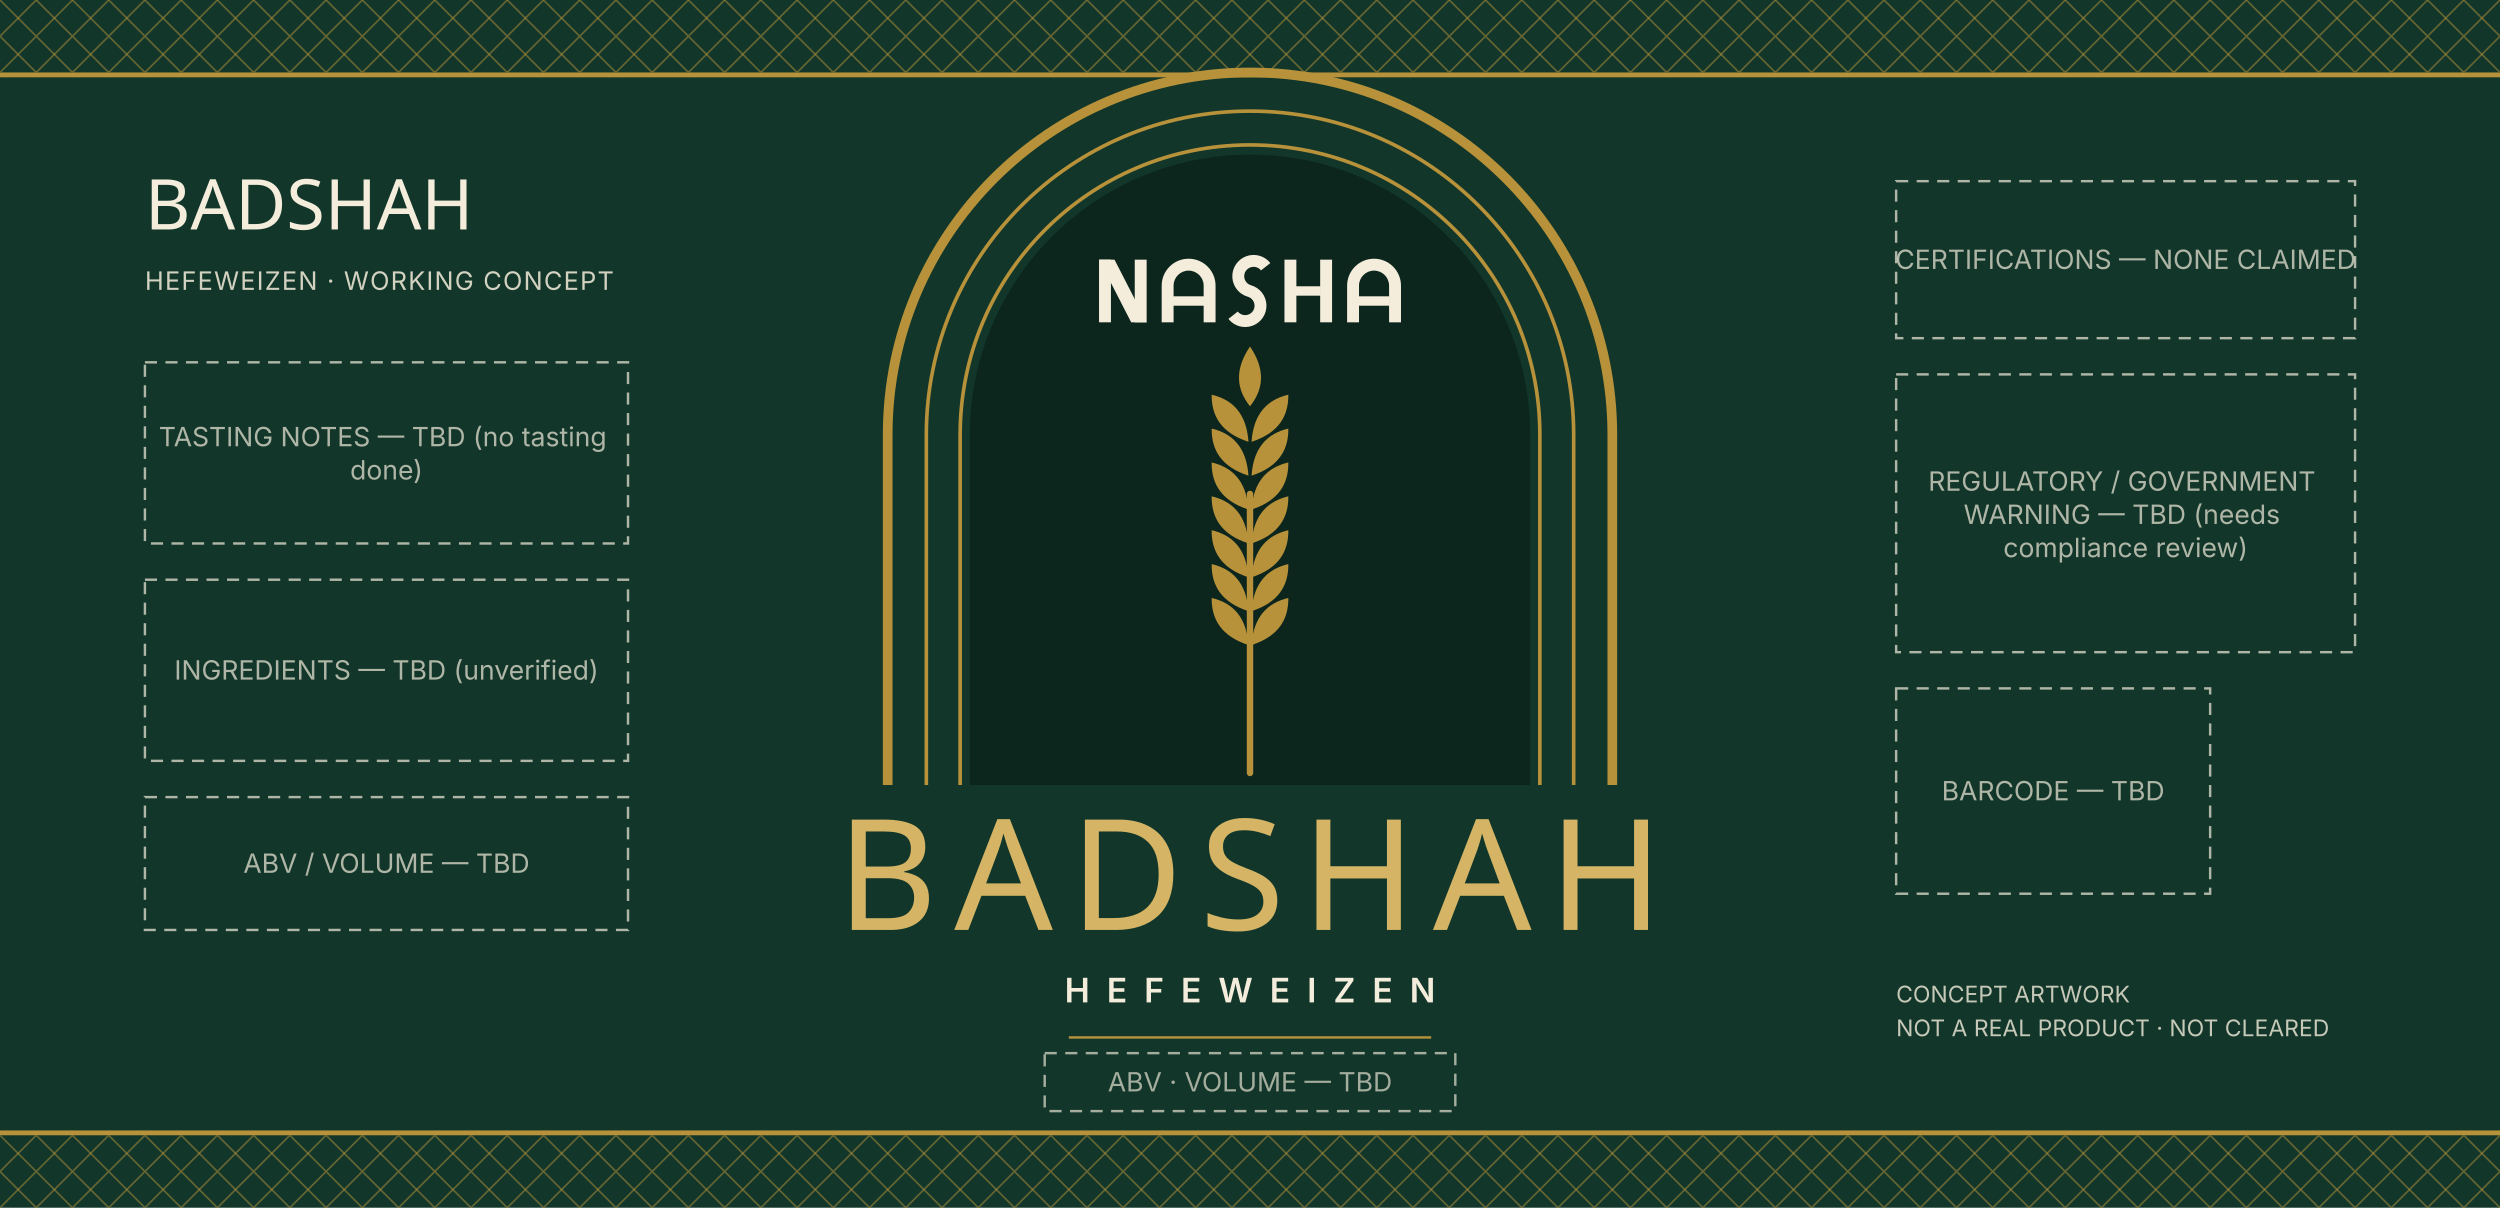
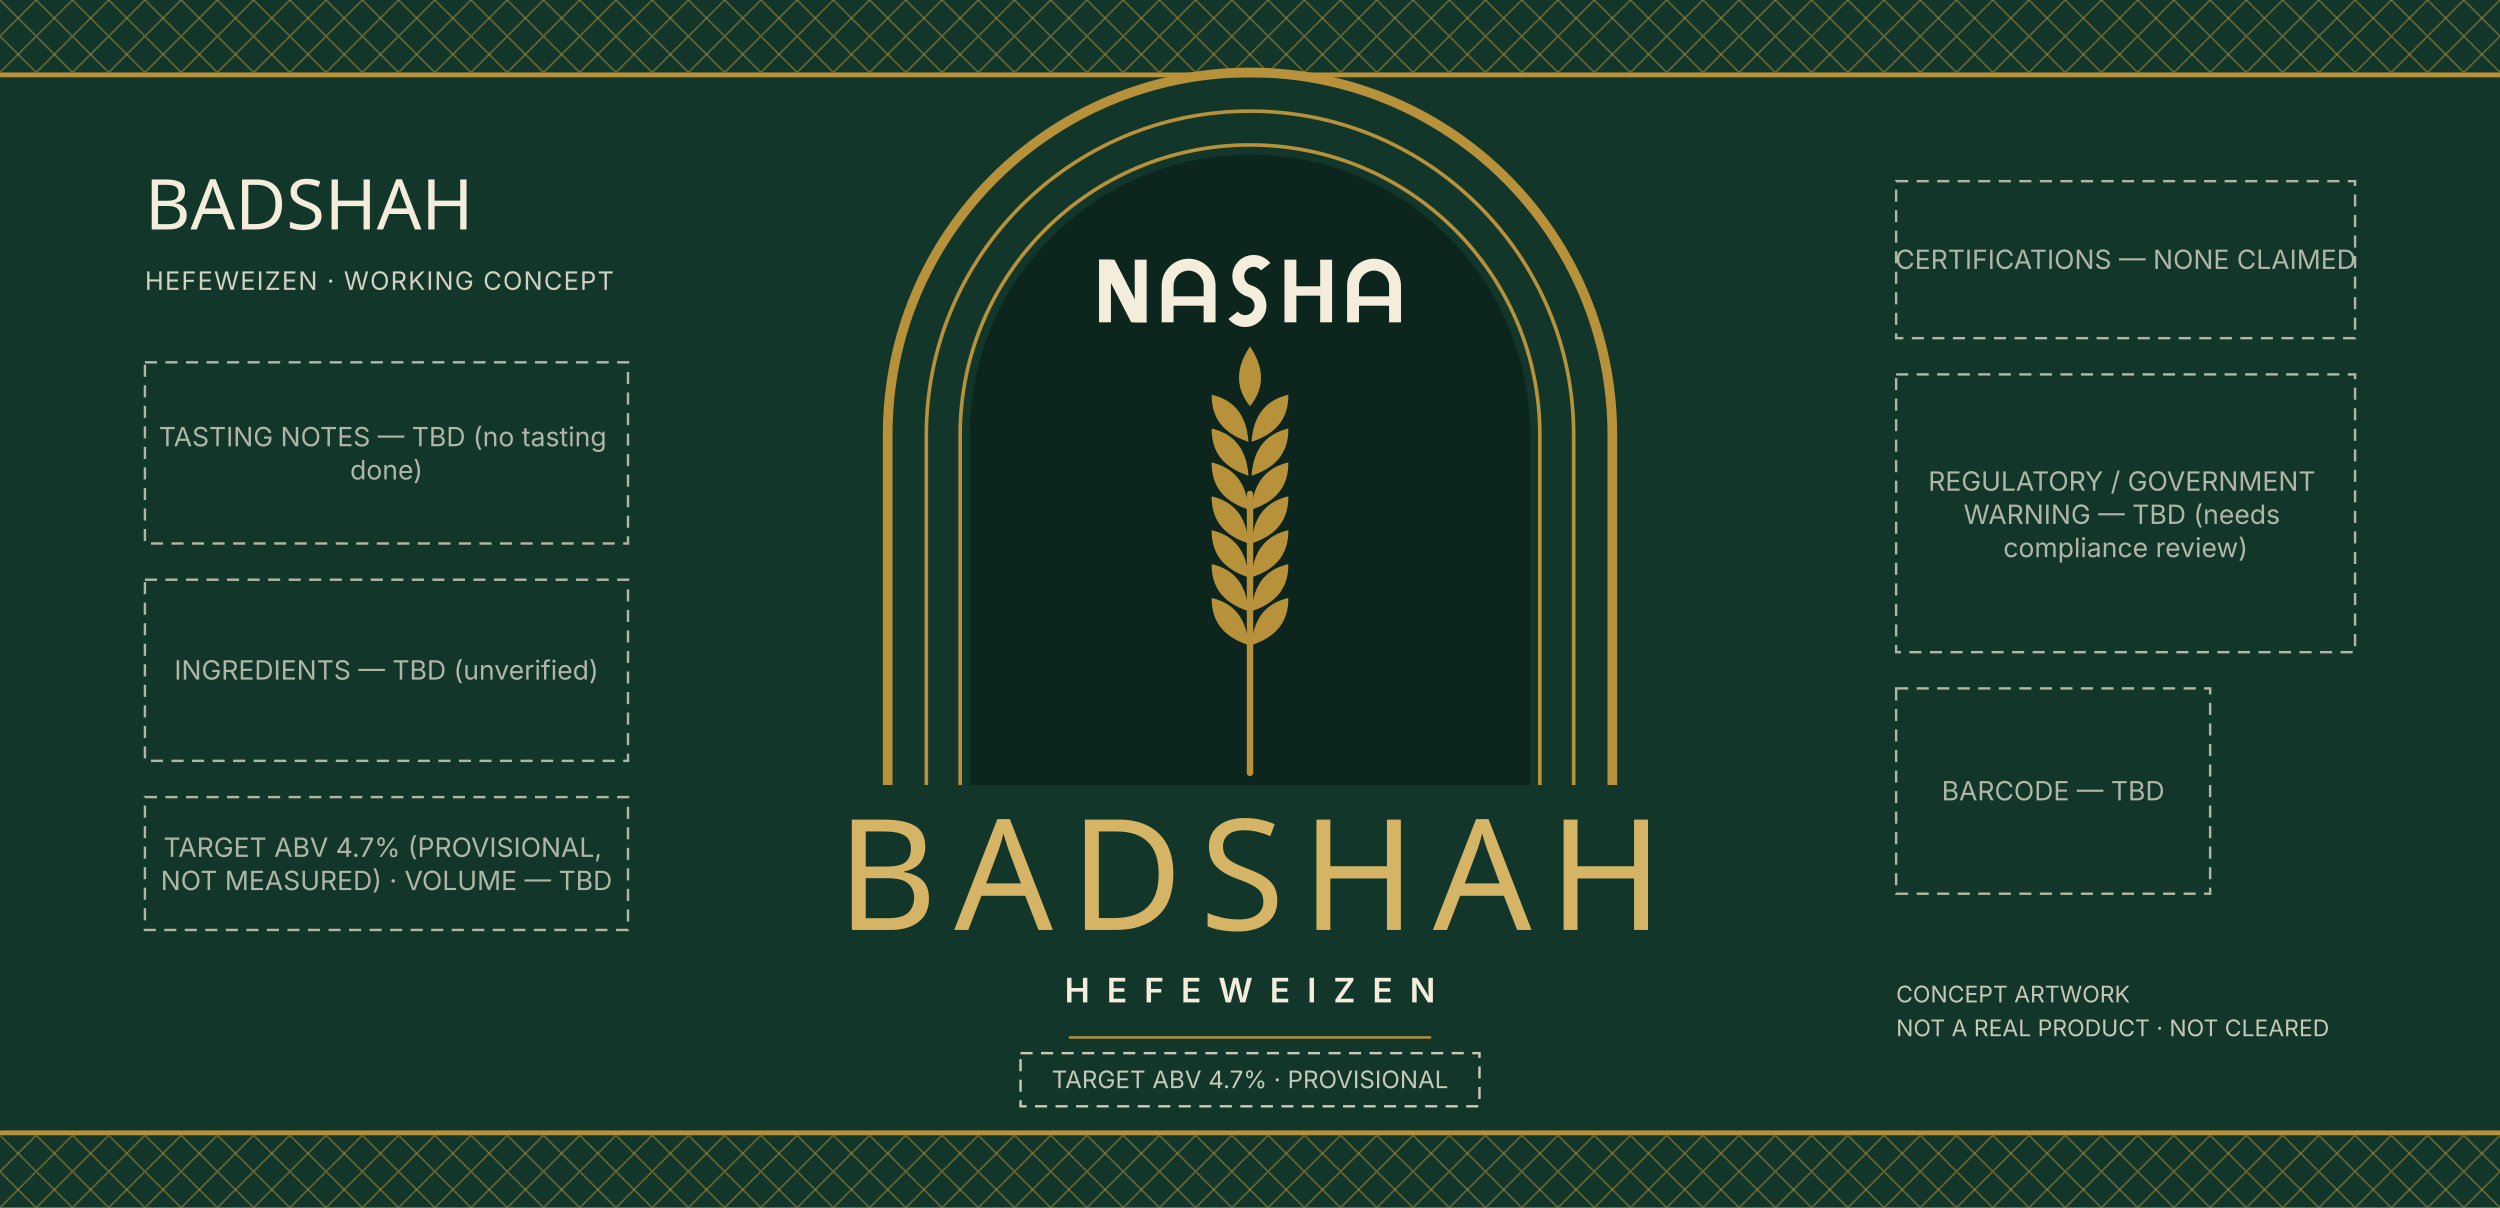
<svg xmlns="http://www.w3.org/2000/svg" viewBox="0 0 2070 1000" width="2070" height="1000">
  <rect width="2070" height="1000" fill="#12372A" />
  <g clip-path="url(#lat0_0)">
    <clipPath id="lat0_0">
      <rect x="0" y="0" width="2070" height="60" />
    </clipPath>
    <path d="M-30,60L30,0M-30,0L30,60" stroke="#B8923A" stroke-width="1.4" opacity="0.5" fill="none" />
    <path d="M0,60L60,0M0,0L60,60" stroke="#B8923A" stroke-width="1.4" opacity="0.5" fill="none" />
    <path d="M30,60L90,0M30,0L90,60" stroke="#B8923A" stroke-width="1.4" opacity="0.5" fill="none" />
    <path d="M60,60L120,0M60,0L120,60" stroke="#B8923A" stroke-width="1.4" opacity="0.5" fill="none" />
    <path d="M90,60L150,0M90,0L150,60" stroke="#B8923A" stroke-width="1.4" opacity="0.5" fill="none" />
    <path d="M120,60L180,0M120,0L180,60" stroke="#B8923A" stroke-width="1.4" opacity="0.5" fill="none" />
    <path d="M150,60L210,0M150,0L210,60" stroke="#B8923A" stroke-width="1.4" opacity="0.5" fill="none" />
    <path d="M180,60L240,0M180,0L240,60" stroke="#B8923A" stroke-width="1.4" opacity="0.5" fill="none" />
    <path d="M210,60L270,0M210,0L270,60" stroke="#B8923A" stroke-width="1.4" opacity="0.5" fill="none" />
    <path d="M240,60L300,0M240,0L300,60" stroke="#B8923A" stroke-width="1.4" opacity="0.5" fill="none" />
    <path d="M270,60L330,0M270,0L330,60" stroke="#B8923A" stroke-width="1.4" opacity="0.5" fill="none" />
    <path d="M300,60L360,0M300,0L360,60" stroke="#B8923A" stroke-width="1.4" opacity="0.5" fill="none" />
    <path d="M330,60L390,0M330,0L390,60" stroke="#B8923A" stroke-width="1.4" opacity="0.5" fill="none" />
    <path d="M360,60L420,0M360,0L420,60" stroke="#B8923A" stroke-width="1.4" opacity="0.5" fill="none" />
    <path d="M390,60L450,0M390,0L450,60" stroke="#B8923A" stroke-width="1.4" opacity="0.5" fill="none" />
    <path d="M420,60L480,0M420,0L480,60" stroke="#B8923A" stroke-width="1.4" opacity="0.5" fill="none" />
    <path d="M450,60L510,0M450,0L510,60" stroke="#B8923A" stroke-width="1.4" opacity="0.5" fill="none" />
    <path d="M480,60L540,0M480,0L540,60" stroke="#B8923A" stroke-width="1.4" opacity="0.5" fill="none" />
    <path d="M510,60L570,0M510,0L570,60" stroke="#B8923A" stroke-width="1.4" opacity="0.5" fill="none" />
    <path d="M540,60L600,0M540,0L600,60" stroke="#B8923A" stroke-width="1.4" opacity="0.5" fill="none" />
    <path d="M570,60L630,0M570,0L630,60" stroke="#B8923A" stroke-width="1.4" opacity="0.5" fill="none" />
    <path d="M600,60L660,0M600,0L660,60" stroke="#B8923A" stroke-width="1.4" opacity="0.5" fill="none" />
    <path d="M630,60L690,0M630,0L690,60" stroke="#B8923A" stroke-width="1.4" opacity="0.5" fill="none" />
    <path d="M660,60L720,0M660,0L720,60" stroke="#B8923A" stroke-width="1.4" opacity="0.5" fill="none" />
    <path d="M690,60L750,0M690,0L750,60" stroke="#B8923A" stroke-width="1.4" opacity="0.5" fill="none" />
    <path d="M720,60L780,0M720,0L780,60" stroke="#B8923A" stroke-width="1.4" opacity="0.5" fill="none" />
    <path d="M750,60L810,0M750,0L810,60" stroke="#B8923A" stroke-width="1.4" opacity="0.5" fill="none" />
    <path d="M780,60L840,0M780,0L840,60" stroke="#B8923A" stroke-width="1.4" opacity="0.5" fill="none" />
    <path d="M810,60L870,0M810,0L870,60" stroke="#B8923A" stroke-width="1.4" opacity="0.5" fill="none" />
    <path d="M840,60L900,0M840,0L900,60" stroke="#B8923A" stroke-width="1.4" opacity="0.5" fill="none" />
    <path d="M870,60L930,0M870,0L930,60" stroke="#B8923A" stroke-width="1.4" opacity="0.5" fill="none" />
    <path d="M900,60L960,0M900,0L960,60" stroke="#B8923A" stroke-width="1.4" opacity="0.5" fill="none" />
    <path d="M930,60L990,0M930,0L990,60" stroke="#B8923A" stroke-width="1.4" opacity="0.5" fill="none" />
    <path d="M960,60L1020,0M960,0L1020,60" stroke="#B8923A" stroke-width="1.4" opacity="0.5" fill="none" />
    <path d="M990,60L1050,0M990,0L1050,60" stroke="#B8923A" stroke-width="1.4" opacity="0.5" fill="none" />
    <path d="M1020,60L1080,0M1020,0L1080,60" stroke="#B8923A" stroke-width="1.4" opacity="0.5" fill="none" />
    <path d="M1050,60L1110,0M1050,0L1110,60" stroke="#B8923A" stroke-width="1.4" opacity="0.5" fill="none" />
    <path d="M1080,60L1140,0M1080,0L1140,60" stroke="#B8923A" stroke-width="1.4" opacity="0.5" fill="none" />
    <path d="M1110,60L1170,0M1110,0L1170,60" stroke="#B8923A" stroke-width="1.4" opacity="0.5" fill="none" />
    <path d="M1140,60L1200,0M1140,0L1200,60" stroke="#B8923A" stroke-width="1.4" opacity="0.5" fill="none" />
    <path d="M1170,60L1230,0M1170,0L1230,60" stroke="#B8923A" stroke-width="1.4" opacity="0.5" fill="none" />
    <path d="M1200,60L1260,0M1200,0L1260,60" stroke="#B8923A" stroke-width="1.4" opacity="0.5" fill="none" />
    <path d="M1230,60L1290,0M1230,0L1290,60" stroke="#B8923A" stroke-width="1.4" opacity="0.5" fill="none" />
    <path d="M1260,60L1320,0M1260,0L1320,60" stroke="#B8923A" stroke-width="1.4" opacity="0.5" fill="none" />
    <path d="M1290,60L1350,0M1290,0L1350,60" stroke="#B8923A" stroke-width="1.4" opacity="0.5" fill="none" />
    <path d="M1320,60L1380,0M1320,0L1380,60" stroke="#B8923A" stroke-width="1.4" opacity="0.5" fill="none" />
    <path d="M1350,60L1410,0M1350,0L1410,60" stroke="#B8923A" stroke-width="1.4" opacity="0.5" fill="none" />
    <path d="M1380,60L1440,0M1380,0L1440,60" stroke="#B8923A" stroke-width="1.4" opacity="0.5" fill="none" />
    <path d="M1410,60L1470,0M1410,0L1470,60" stroke="#B8923A" stroke-width="1.4" opacity="0.5" fill="none" />
    <path d="M1440,60L1500,0M1440,0L1500,60" stroke="#B8923A" stroke-width="1.4" opacity="0.5" fill="none" />
    <path d="M1470,60L1530,0M1470,0L1530,60" stroke="#B8923A" stroke-width="1.4" opacity="0.5" fill="none" />
    <path d="M1500,60L1560,0M1500,0L1560,60" stroke="#B8923A" stroke-width="1.4" opacity="0.5" fill="none" />
    <path d="M1530,60L1590,0M1530,0L1590,60" stroke="#B8923A" stroke-width="1.4" opacity="0.5" fill="none" />
    <path d="M1560,60L1620,0M1560,0L1620,60" stroke="#B8923A" stroke-width="1.4" opacity="0.5" fill="none" />
    <path d="M1590,60L1650,0M1590,0L1650,60" stroke="#B8923A" stroke-width="1.4" opacity="0.5" fill="none" />
    <path d="M1620,60L1680,0M1620,0L1680,60" stroke="#B8923A" stroke-width="1.4" opacity="0.5" fill="none" />
    <path d="M1650,60L1710,0M1650,0L1710,60" stroke="#B8923A" stroke-width="1.4" opacity="0.5" fill="none" />
    <path d="M1680,60L1740,0M1680,0L1740,60" stroke="#B8923A" stroke-width="1.4" opacity="0.5" fill="none" />
    <path d="M1710,60L1770,0M1710,0L1770,60" stroke="#B8923A" stroke-width="1.4" opacity="0.5" fill="none" />
    <path d="M1740,60L1800,0M1740,0L1800,60" stroke="#B8923A" stroke-width="1.4" opacity="0.5" fill="none" />
    <path d="M1770,60L1830,0M1770,0L1830,60" stroke="#B8923A" stroke-width="1.4" opacity="0.5" fill="none" />
    <path d="M1800,60L1860,0M1800,0L1860,60" stroke="#B8923A" stroke-width="1.4" opacity="0.5" fill="none" />
    <path d="M1830,60L1890,0M1830,0L1890,60" stroke="#B8923A" stroke-width="1.4" opacity="0.5" fill="none" />
    <path d="M1860,60L1920,0M1860,0L1920,60" stroke="#B8923A" stroke-width="1.4" opacity="0.5" fill="none" />
    <path d="M1890,60L1950,0M1890,0L1950,60" stroke="#B8923A" stroke-width="1.4" opacity="0.5" fill="none" />
    <path d="M1920,60L1980,0M1920,0L1980,60" stroke="#B8923A" stroke-width="1.4" opacity="0.5" fill="none" />
    <path d="M1950,60L2010,0M1950,0L2010,60" stroke="#B8923A" stroke-width="1.4" opacity="0.5" fill="none" />
    <path d="M1980,60L2040,0M1980,0L2040,60" stroke="#B8923A" stroke-width="1.4" opacity="0.5" fill="none" />
    <path d="M2010,60L2070,0M2010,0L2070,60" stroke="#B8923A" stroke-width="1.4" opacity="0.5" fill="none" />
    <path d="M2040,60L2100,0M2040,0L2100,60" stroke="#B8923A" stroke-width="1.4" opacity="0.5" fill="none" />
    <path d="M2070,60L2130,0M2070,0L2130,60" stroke="#B8923A" stroke-width="1.4" opacity="0.5" fill="none" />
    <path d="M2100,60L2160,0M2100,0L2160,60" stroke="#B8923A" stroke-width="1.4" opacity="0.5" fill="none" />
  </g>
  <g clip-path="url(#lat0_940)">
    <clipPath id="lat0_940">
      <rect x="0" y="940" width="2070" height="60" />
    </clipPath>
    <path d="M-30,1000L30,940M-30,940L30,1000" stroke="#B8923A" stroke-width="1.4" opacity="0.5" fill="none" />
    <path d="M0,1000L60,940M0,940L60,1000" stroke="#B8923A" stroke-width="1.4" opacity="0.5" fill="none" />
    <path d="M30,1000L90,940M30,940L90,1000" stroke="#B8923A" stroke-width="1.4" opacity="0.5" fill="none" />
    <path d="M60,1000L120,940M60,940L120,1000" stroke="#B8923A" stroke-width="1.4" opacity="0.5" fill="none" />
    <path d="M90,1000L150,940M90,940L150,1000" stroke="#B8923A" stroke-width="1.4" opacity="0.5" fill="none" />
    <path d="M120,1000L180,940M120,940L180,1000" stroke="#B8923A" stroke-width="1.4" opacity="0.5" fill="none" />
    <path d="M150,1000L210,940M150,940L210,1000" stroke="#B8923A" stroke-width="1.4" opacity="0.5" fill="none" />
    <path d="M180,1000L240,940M180,940L240,1000" stroke="#B8923A" stroke-width="1.4" opacity="0.5" fill="none" />
    <path d="M210,1000L270,940M210,940L270,1000" stroke="#B8923A" stroke-width="1.4" opacity="0.5" fill="none" />
    <path d="M240,1000L300,940M240,940L300,1000" stroke="#B8923A" stroke-width="1.4" opacity="0.5" fill="none" />
    <path d="M270,1000L330,940M270,940L330,1000" stroke="#B8923A" stroke-width="1.4" opacity="0.5" fill="none" />
    <path d="M300,1000L360,940M300,940L360,1000" stroke="#B8923A" stroke-width="1.4" opacity="0.5" fill="none" />
    <path d="M330,1000L390,940M330,940L390,1000" stroke="#B8923A" stroke-width="1.4" opacity="0.5" fill="none" />
    <path d="M360,1000L420,940M360,940L420,1000" stroke="#B8923A" stroke-width="1.4" opacity="0.5" fill="none" />
    <path d="M390,1000L450,940M390,940L450,1000" stroke="#B8923A" stroke-width="1.4" opacity="0.5" fill="none" />
    <path d="M420,1000L480,940M420,940L480,1000" stroke="#B8923A" stroke-width="1.4" opacity="0.5" fill="none" />
    <path d="M450,1000L510,940M450,940L510,1000" stroke="#B8923A" stroke-width="1.4" opacity="0.5" fill="none" />
    <path d="M480,1000L540,940M480,940L540,1000" stroke="#B8923A" stroke-width="1.4" opacity="0.5" fill="none" />
    <path d="M510,1000L570,940M510,940L570,1000" stroke="#B8923A" stroke-width="1.4" opacity="0.5" fill="none" />
    <path d="M540,1000L600,940M540,940L600,1000" stroke="#B8923A" stroke-width="1.4" opacity="0.5" fill="none" />
    <path d="M570,1000L630,940M570,940L630,1000" stroke="#B8923A" stroke-width="1.4" opacity="0.5" fill="none" />
    <path d="M600,1000L660,940M600,940L660,1000" stroke="#B8923A" stroke-width="1.4" opacity="0.5" fill="none" />
    <path d="M630,1000L690,940M630,940L690,1000" stroke="#B8923A" stroke-width="1.4" opacity="0.5" fill="none" />
    <path d="M660,1000L720,940M660,940L720,1000" stroke="#B8923A" stroke-width="1.4" opacity="0.5" fill="none" />
    <path d="M690,1000L750,940M690,940L750,1000" stroke="#B8923A" stroke-width="1.4" opacity="0.5" fill="none" />
    <path d="M720,1000L780,940M720,940L780,1000" stroke="#B8923A" stroke-width="1.4" opacity="0.5" fill="none" />
    <path d="M750,1000L810,940M750,940L810,1000" stroke="#B8923A" stroke-width="1.4" opacity="0.5" fill="none" />
    <path d="M780,1000L840,940M780,940L840,1000" stroke="#B8923A" stroke-width="1.4" opacity="0.5" fill="none" />
    <path d="M810,1000L870,940M810,940L870,1000" stroke="#B8923A" stroke-width="1.4" opacity="0.5" fill="none" />
    <path d="M840,1000L900,940M840,940L900,1000" stroke="#B8923A" stroke-width="1.4" opacity="0.5" fill="none" />
    <path d="M870,1000L930,940M870,940L930,1000" stroke="#B8923A" stroke-width="1.4" opacity="0.5" fill="none" />
    <path d="M900,1000L960,940M900,940L960,1000" stroke="#B8923A" stroke-width="1.4" opacity="0.5" fill="none" />
    <path d="M930,1000L990,940M930,940L990,1000" stroke="#B8923A" stroke-width="1.4" opacity="0.5" fill="none" />
    <path d="M960,1000L1020,940M960,940L1020,1000" stroke="#B8923A" stroke-width="1.4" opacity="0.5" fill="none" />
    <path d="M990,1000L1050,940M990,940L1050,1000" stroke="#B8923A" stroke-width="1.4" opacity="0.5" fill="none" />
    <path d="M1020,1000L1080,940M1020,940L1080,1000" stroke="#B8923A" stroke-width="1.4" opacity="0.5" fill="none" />
    <path d="M1050,1000L1110,940M1050,940L1110,1000" stroke="#B8923A" stroke-width="1.4" opacity="0.5" fill="none" />
    <path d="M1080,1000L1140,940M1080,940L1140,1000" stroke="#B8923A" stroke-width="1.4" opacity="0.5" fill="none" />
    <path d="M1110,1000L1170,940M1110,940L1170,1000" stroke="#B8923A" stroke-width="1.4" opacity="0.5" fill="none" />
    <path d="M1140,1000L1200,940M1140,940L1200,1000" stroke="#B8923A" stroke-width="1.4" opacity="0.5" fill="none" />
    <path d="M1170,1000L1230,940M1170,940L1230,1000" stroke="#B8923A" stroke-width="1.4" opacity="0.5" fill="none" />
    <path d="M1200,1000L1260,940M1200,940L1260,1000" stroke="#B8923A" stroke-width="1.4" opacity="0.5" fill="none" />
    <path d="M1230,1000L1290,940M1230,940L1290,1000" stroke="#B8923A" stroke-width="1.4" opacity="0.5" fill="none" />
    <path d="M1260,1000L1320,940M1260,940L1320,1000" stroke="#B8923A" stroke-width="1.4" opacity="0.5" fill="none" />
    <path d="M1290,1000L1350,940M1290,940L1350,1000" stroke="#B8923A" stroke-width="1.4" opacity="0.5" fill="none" />
    <path d="M1320,1000L1380,940M1320,940L1380,1000" stroke="#B8923A" stroke-width="1.4" opacity="0.5" fill="none" />
    <path d="M1350,1000L1410,940M1350,940L1410,1000" stroke="#B8923A" stroke-width="1.4" opacity="0.5" fill="none" />
    <path d="M1380,1000L1440,940M1380,940L1440,1000" stroke="#B8923A" stroke-width="1.4" opacity="0.5" fill="none" />
    <path d="M1410,1000L1470,940M1410,940L1470,1000" stroke="#B8923A" stroke-width="1.4" opacity="0.5" fill="none" />
    <path d="M1440,1000L1500,940M1440,940L1500,1000" stroke="#B8923A" stroke-width="1.4" opacity="0.5" fill="none" />
    <path d="M1470,1000L1530,940M1470,940L1530,1000" stroke="#B8923A" stroke-width="1.4" opacity="0.5" fill="none" />
    <path d="M1500,1000L1560,940M1500,940L1560,1000" stroke="#B8923A" stroke-width="1.4" opacity="0.5" fill="none" />
    <path d="M1530,1000L1590,940M1530,940L1590,1000" stroke="#B8923A" stroke-width="1.4" opacity="0.5" fill="none" />
    <path d="M1560,1000L1620,940M1560,940L1620,1000" stroke="#B8923A" stroke-width="1.4" opacity="0.5" fill="none" />
    <path d="M1590,1000L1650,940M1590,940L1650,1000" stroke="#B8923A" stroke-width="1.4" opacity="0.5" fill="none" />
    <path d="M1620,1000L1680,940M1620,940L1680,1000" stroke="#B8923A" stroke-width="1.4" opacity="0.5" fill="none" />
    <path d="M1650,1000L1710,940M1650,940L1710,1000" stroke="#B8923A" stroke-width="1.4" opacity="0.5" fill="none" />
    <path d="M1680,1000L1740,940M1680,940L1740,1000" stroke="#B8923A" stroke-width="1.4" opacity="0.5" fill="none" />
    <path d="M1710,1000L1770,940M1710,940L1770,1000" stroke="#B8923A" stroke-width="1.4" opacity="0.5" fill="none" />
    <path d="M1740,1000L1800,940M1740,940L1800,1000" stroke="#B8923A" stroke-width="1.4" opacity="0.5" fill="none" />
    <path d="M1770,1000L1830,940M1770,940L1830,1000" stroke="#B8923A" stroke-width="1.4" opacity="0.5" fill="none" />
    <path d="M1800,1000L1860,940M1800,940L1860,1000" stroke="#B8923A" stroke-width="1.4" opacity="0.5" fill="none" />
    <path d="M1830,1000L1890,940M1830,940L1890,1000" stroke="#B8923A" stroke-width="1.4" opacity="0.5" fill="none" />
    <path d="M1860,1000L1920,940M1860,940L1920,1000" stroke="#B8923A" stroke-width="1.4" opacity="0.5" fill="none" />
    <path d="M1890,1000L1950,940M1890,940L1950,1000" stroke="#B8923A" stroke-width="1.4" opacity="0.5" fill="none" />
    <path d="M1920,1000L1980,940M1920,940L1980,1000" stroke="#B8923A" stroke-width="1.4" opacity="0.5" fill="none" />
    <path d="M1950,1000L2010,940M1950,940L2010,1000" stroke="#B8923A" stroke-width="1.4" opacity="0.5" fill="none" />
    <path d="M1980,1000L2040,940M1980,940L2040,1000" stroke="#B8923A" stroke-width="1.4" opacity="0.5" fill="none" />
    <path d="M2010,1000L2070,940M2010,940L2070,1000" stroke="#B8923A" stroke-width="1.4" opacity="0.5" fill="none" />
    <path d="M2040,1000L2100,940M2040,940L2100,1000" stroke="#B8923A" stroke-width="1.4" opacity="0.5" fill="none" />
    <path d="M2070,1000L2130,940M2070,940L2130,1000" stroke="#B8923A" stroke-width="1.4" opacity="0.5" fill="none" />
    <path d="M2100,1000L2160,940M2100,940L2160,1000" stroke="#B8923A" stroke-width="1.4" opacity="0.5" fill="none" />
  </g>
  <rect x="0" y="60" width="2070" height="4" fill="#B8923A" />
  <rect x="0" y="936" width="2070" height="4" fill="#B8923A" />
  <path d="M735,650V360A300,300 0 0 1 1335,360V650" fill="none" stroke="#B8923A" stroke-width="8" />
  <path d="M767,650V360A268,268 0 0 1 1303,360V650" fill="none" stroke="#B8923A" stroke-width="3" />
  <path d="M795,650V360A240,240 0 0 1 1275,360V650" fill="none" stroke="#B8923A" stroke-width="3" />
  <path d="M803,650V360A232,232 0 0 1 1267,360V650Z" fill="#0C261D" />
  <g transform="translate(1035,640)">
    <path d="M0,0V-231.0" stroke="#B8923A" stroke-width="5.3" fill="none" stroke-linecap="round" />
    <path d="M-1.26,-105.90C-2.92,-129.73 -14.78,-140.88 -31.74,-144.90C-31.94,-127.47 -23.98,-113.27 -1.26,-105.90z" fill="#B8923A" />
    <path d="M1.26,-105.90C23.98,-113.27 31.94,-127.47 31.74,-144.90C14.78,-140.88 2.92,-129.73 1.26,-105.90z" fill="#B8923A" />
    <path d="M-1.26,-133.95C-2.92,-157.78 -14.78,-168.93 -31.74,-172.95C-31.94,-155.52 -23.98,-141.32 -1.26,-133.95z" fill="#B8923A" />
    <path d="M1.26,-133.95C23.98,-141.32 31.94,-155.52 31.74,-172.95C14.78,-168.93 2.92,-157.78 1.26,-133.95z" fill="#B8923A" />
    <path d="M-1.26,-162.00C-2.92,-185.83 -14.78,-196.98 -31.74,-201.00C-31.94,-183.57 -23.98,-169.37 -1.26,-162.00z" fill="#B8923A" />
    <path d="M1.26,-162.00C23.98,-169.37 31.94,-183.57 31.74,-201.00C14.78,-196.98 2.92,-185.83 1.26,-162.00z" fill="#B8923A" />
    <path d="M-1.26,-190.05C-2.92,-213.88 -14.78,-225.03 -31.74,-229.05C-31.94,-211.62 -23.98,-197.42 -1.26,-190.05z" fill="#B8923A" />
    <path d="M1.26,-190.05C23.98,-197.42 31.94,-211.62 31.74,-229.05C14.78,-225.03 2.92,-213.88 1.26,-190.05z" fill="#B8923A" />
    <path d="M-1.26,-218.10C-2.92,-241.93 -14.78,-253.08 -31.74,-257.10C-31.94,-239.67 -23.98,-225.47 -1.26,-218.10z" fill="#B8923A" />
    <path d="M1.26,-218.10C23.98,-225.47 31.94,-239.67 31.74,-257.10C14.78,-253.08 2.92,-241.93 1.26,-218.10z" fill="#B8923A" />
    <path d="M-1.26,-246.15C-2.92,-269.98 -14.78,-281.13 -31.74,-285.15C-31.94,-267.72 -23.98,-253.52 -1.26,-246.15z" fill="#B8923A" />
    <path d="M1.26,-246.15C23.98,-253.52 31.94,-267.72 31.74,-285.15C14.78,-281.13 2.92,-269.98 1.26,-246.15z" fill="#B8923A" />
    <path d="M-1.26,-274.20C-2.92,-298.03 -14.78,-309.18 -31.74,-313.20C-31.94,-295.77 -23.98,-281.57 -1.26,-274.20z" fill="#B8923A" />
    <path d="M1.26,-274.20C23.98,-281.57 31.94,-295.77 31.74,-313.20C14.78,-309.18 2.92,-298.03 1.26,-274.20z" fill="#B8923A" />
    <path d="M-0.00,-353.10C-13.37,-333.30 -10.89,-317.21 0.00,-303.60C10.89,-317.21 13.37,-333.30 -0.00,-353.10z" fill="#B8923A" />
  </g>
  <g transform="translate(910.0,215) scale(0.5187)" style="color:#F4EDDC;--accent:#DB8B2E">
    <path transform="translate(0.0,0)" d="M0.00,0.00h19.00v100.00h-19.00z" fill="currentColor" />
    <path transform="translate(0.0,0)" d="M57.00,0.00h19.00v100.00h-19.00z" fill="currentColor" />
    <path transform="translate(0.0,0)" d="M0.00,0.00L24.70,0.00L76.00,100.00L51.30,100.00z" fill="currentColor" />
    <path transform="translate(100.0,0)" d="M0,100V41.50A43.00,43.00 0 0 1 86,41.50V100H67.0V41.50A24.00,24.00 0 0 0 19.0,41.50V100z" fill="currentColor" />
    <path transform="translate(100.0,0)" d="M18.00,58.50h50.00v15.00h-50.00z" fill="currentColor" />
    <g transform="translate(208.0,0)">
      <path d="M58.0,11.3A24.5,24.5 0 1 0 32.0,50A24.5,24.5 0 1 1 6,88.7" fill="none" stroke="currentColor" stroke-width="19.0" stroke-linecap="butt" />
    </g>
    <path transform="translate(296.0,0)" d="M0.00,0.00h19.00v100.00h-19.00z" fill="currentColor" />
    <path transform="translate(296.0,0)" d="M57.00,0.00h19.00v100.00h-19.00z" fill="currentColor" />
    <path transform="translate(296.0,0)" d="M18.00,42.50h40.00v15.00h-40.00z" fill="currentColor" />
    <path transform="translate(396.0,0)" d="M0,100V41.50A43.00,43.00 0 0 1 86,41.50V100H67.0V41.50A24.00,24.00 0 0 0 19.0,41.50V100z" fill="currentColor" />
    <path transform="translate(396.0,0)" d="M18.00,58.50h50.00v15.00h-50.00z" fill="currentColor" />
  </g>
  <text x="1035" y="770" text-anchor="middle" font-family="Instrument Serif" font-size="128" fill="#D5B565" letter-spacing="14">BADSHAH</text>
  <text x="1035" y="830" text-anchor="middle" font-family="Inter" font-weight="600" font-size="28" fill="#F4EDDC" letter-spacing="14">HEFEWEIZEN</text>
  <rect x="885" y="858" width="300" height="2" fill="#B8923A" />
-   <rect x="865" y="872" width="340" height="48" fill="none" stroke="#F4EDDC" stroke-width="2" stroke-dasharray="10 7" opacity="0.65" />
-   <text text-anchor="middle" font-family="Inter" font-size="22" fill="#F4EDDC" opacity="0.65">
-     <tspan x="1035.0" y="903.7">ABV · VOLUME — TBD</tspan>
+   <rect x="845" y="872" width="380" height="44" fill="none" stroke="#F4EDDC" stroke-width="2" stroke-dasharray="10 7" opacity="0.8" />
+   <text text-anchor="middle" font-family="Inter" font-size="20" fill="#F4EDDC" opacity="0.8">
+     <tspan x="1035.0" y="901.0">TARGET ABV 4.7% · PROVISIONAL</tspan>
  </text>
  <text x="120" y="190" font-family="Instrument Serif" font-size="58" fill="#F4EDDC">BADSHAH</text>
  <text x="120" y="240" font-family="Inter" font-size="21" fill="#F4EDDC" opacity=".85" letter-spacing="1">HEFEWEIZEN · WORKING CONCEPT</text>
  <rect x="120" y="300" width="400" height="150" fill="none" stroke="#F4EDDC" stroke-width="2" stroke-dasharray="10 7" opacity="0.7" />
  <text text-anchor="middle" font-family="Inter" font-size="22" fill="#F4EDDC" opacity="0.7">
    <tspan x="320.0" y="369.5">TASTING NOTES — TBD (no tasting</tspan>
    <tspan x="320.0" y="397.0">done)</tspan>
  </text>
  <rect x="120" y="480" width="400" height="150" fill="none" stroke="#F4EDDC" stroke-width="2" stroke-dasharray="10 7" opacity="0.7" />
  <text text-anchor="middle" font-family="Inter" font-size="22" fill="#F4EDDC" opacity="0.7">
    <tspan x="320.0" y="562.7">INGREDIENTS — TBD (unverified)</tspan>
  </text>
  <rect x="120" y="660" width="400" height="110" fill="none" stroke="#F4EDDC" stroke-width="2" stroke-dasharray="10 7" opacity="0.7" />
  <text text-anchor="middle" font-family="Inter" font-size="22" fill="#F4EDDC" opacity="0.7">
-     <tspan x="320.0" y="722.7">ABV / VOLUME — TBD</tspan>
+     <tspan x="320.0" y="709.5">TARGET ABV 4.7% (PROVISIONAL,</tspan>
+     <tspan x="320.0" y="737.0">NOT MEASURED) · VOLUME — TBD</tspan>
  </text>
  <rect x="1570" y="150" width="380" height="130" fill="none" stroke="#F4EDDC" stroke-width="2" stroke-dasharray="10 7" opacity="0.7" />
  <text text-anchor="middle" font-family="Inter" font-size="22" fill="#F4EDDC" opacity="0.7">
    <tspan x="1760.0" y="222.7">CERTIFICATIONS — NONE CLAIMED</tspan>
  </text>
  <rect x="1570" y="310" width="380" height="230" fill="none" stroke="#F4EDDC" stroke-width="2" stroke-dasharray="10 7" opacity="0.7" />
  <text text-anchor="middle" font-family="Inter" font-size="22" fill="#F4EDDC" opacity="0.7">
    <tspan x="1760.0" y="406.3">REGULATORY / GOVERNMENT</tspan>
    <tspan x="1760.0" y="433.8">WARNING — TBD (needs</tspan>
    <tspan x="1760.0" y="461.3">compliance review)</tspan>
  </text>
  <rect x="1570" y="570" width="260" height="170" fill="none" stroke="#F4EDDC" stroke-width="2" stroke-dasharray="10 7" opacity="0.7" />
  <text text-anchor="middle" font-family="Inter" font-size="22" fill="#F4EDDC" opacity="0.7">
    <tspan x="1700.0" y="662.7">BARCODE — TBD</tspan>
  </text>
  <text x="1570" y="830" font-family="Inter" font-size="19" fill="#F4EDDC" opacity=".8">CONCEPT ARTWORK</text>
  <text x="1570" y="858" font-family="Inter" font-size="19" fill="#F4EDDC" opacity=".8">NOT A REAL PRODUCT · NOT CLEARED</text>
</svg>
